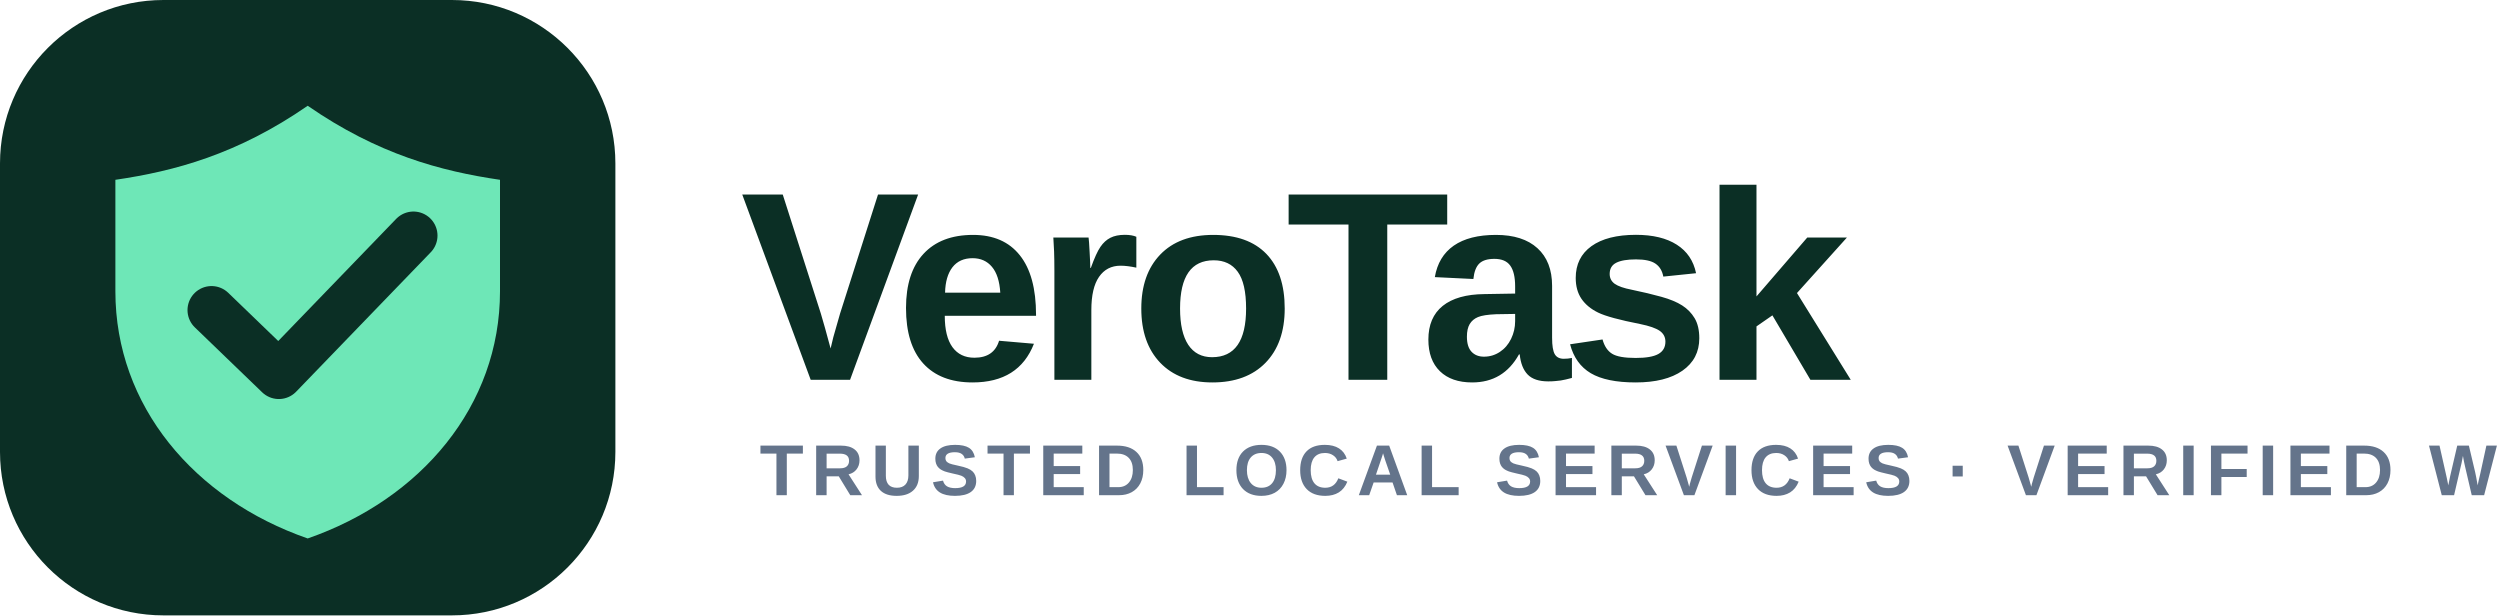
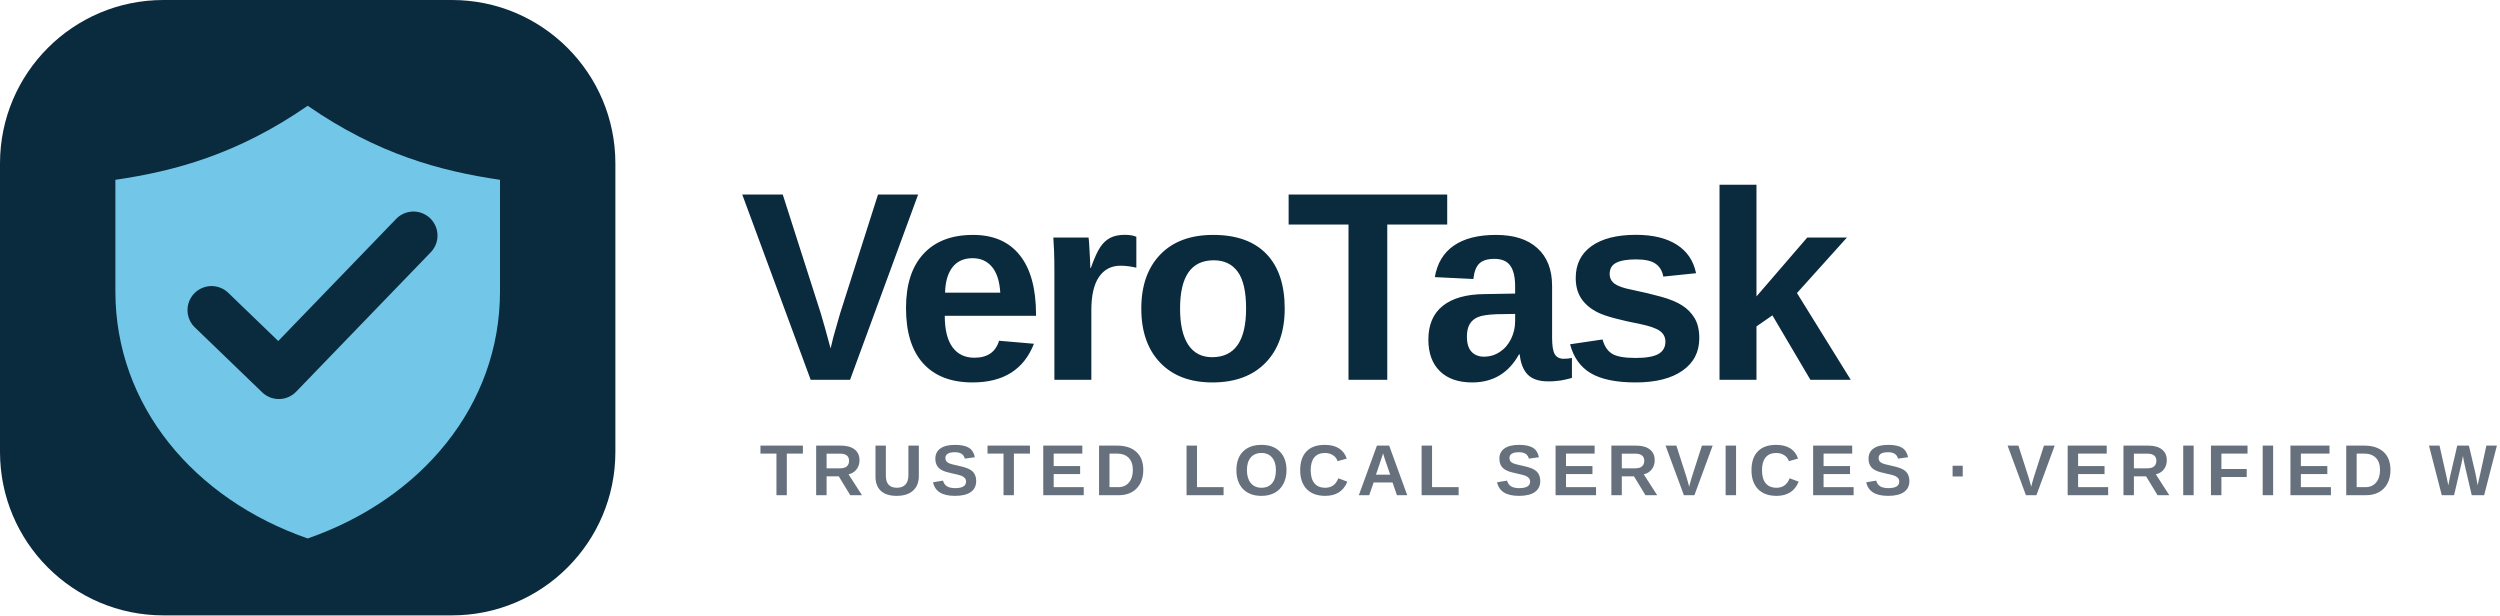
<svg xmlns="http://www.w3.org/2000/svg" width="520" height="128" viewBox="0 0 520 128" fill="none">
-   <rect width="128" height="128" rx="34" fill="#0B2F25" />
-   <path d="M64 22C78.6 32.1 91.7 35.6 104 37.4V60.6C104 84.4 87.6 103.8 64 112C40.4 103.8 24 84.4 24 60.6V37.4C36.3 35.6 49.4 32.1 64 22Z" fill="#6EE7B7" />
-   <path d="M44 64.5L58 78L86 49" stroke="#0B2F25" stroke-width="10" stroke-linecap="round" stroke-linejoin="round" />
-   <text x="154" y="79" fill="#0B2F25" font-family="Arial, Helvetica, sans-serif" font-size="56" font-weight="800" letter-spacing="-2">VeroTask</text>
-   <text x="158" y="103" fill="#64748B" font-family="Arial, Helvetica, sans-serif" font-size="15" font-weight="700" letter-spacing="1.6">TRUSTED LOCAL SERVICES · VERIFIED WORK</text>
+   <rect width="128" height="128" rx="34" fill="#0A2A3D" />
+   <path d="M64 22C78.6 32.1 91.7 35.6 104 37.4V60.6C104 84.4 87.6 103.8 64 112C40.4 103.8 24 84.4 24 60.6V37.4C36.3 35.6 49.4 32.1 64 22Z" fill="#72C7E8" />
+   <path d="M44 64.5L58 78L86 49" stroke="#0A2A3D" stroke-width="10" stroke-linecap="round" stroke-linejoin="round" />
+   <text x="154" y="79" fill="#0A2A3D" font-family="Arial, Helvetica, sans-serif" font-size="56" font-weight="800" letter-spacing="-2">VeroTask</text>
+   <text x="158" y="103" fill="#66717D" font-family="Arial, Helvetica, sans-serif" font-size="15" font-weight="700" letter-spacing="1.6">TRUSTED LOCAL SERVICES · VERIFIED WORK</text>
</svg>
